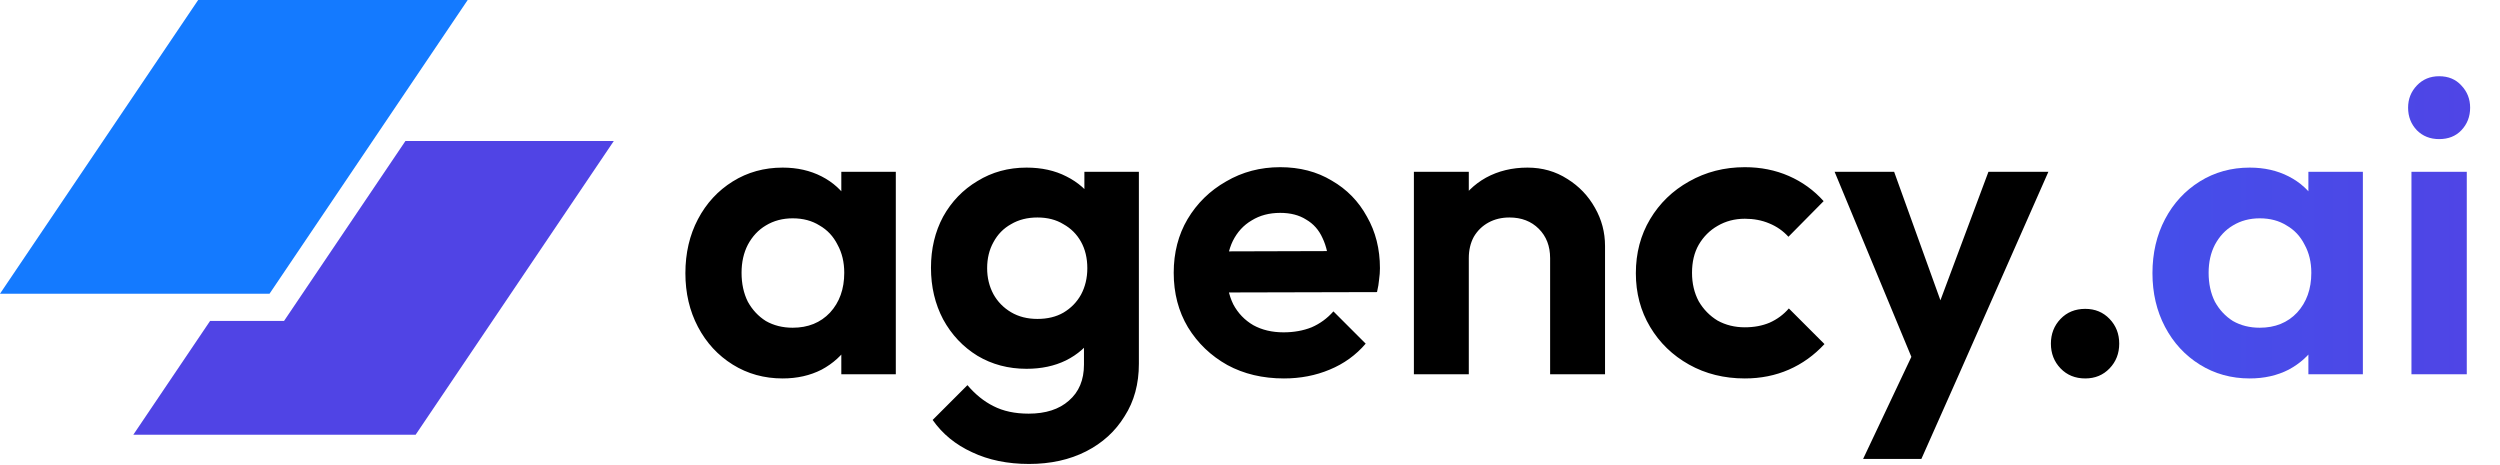
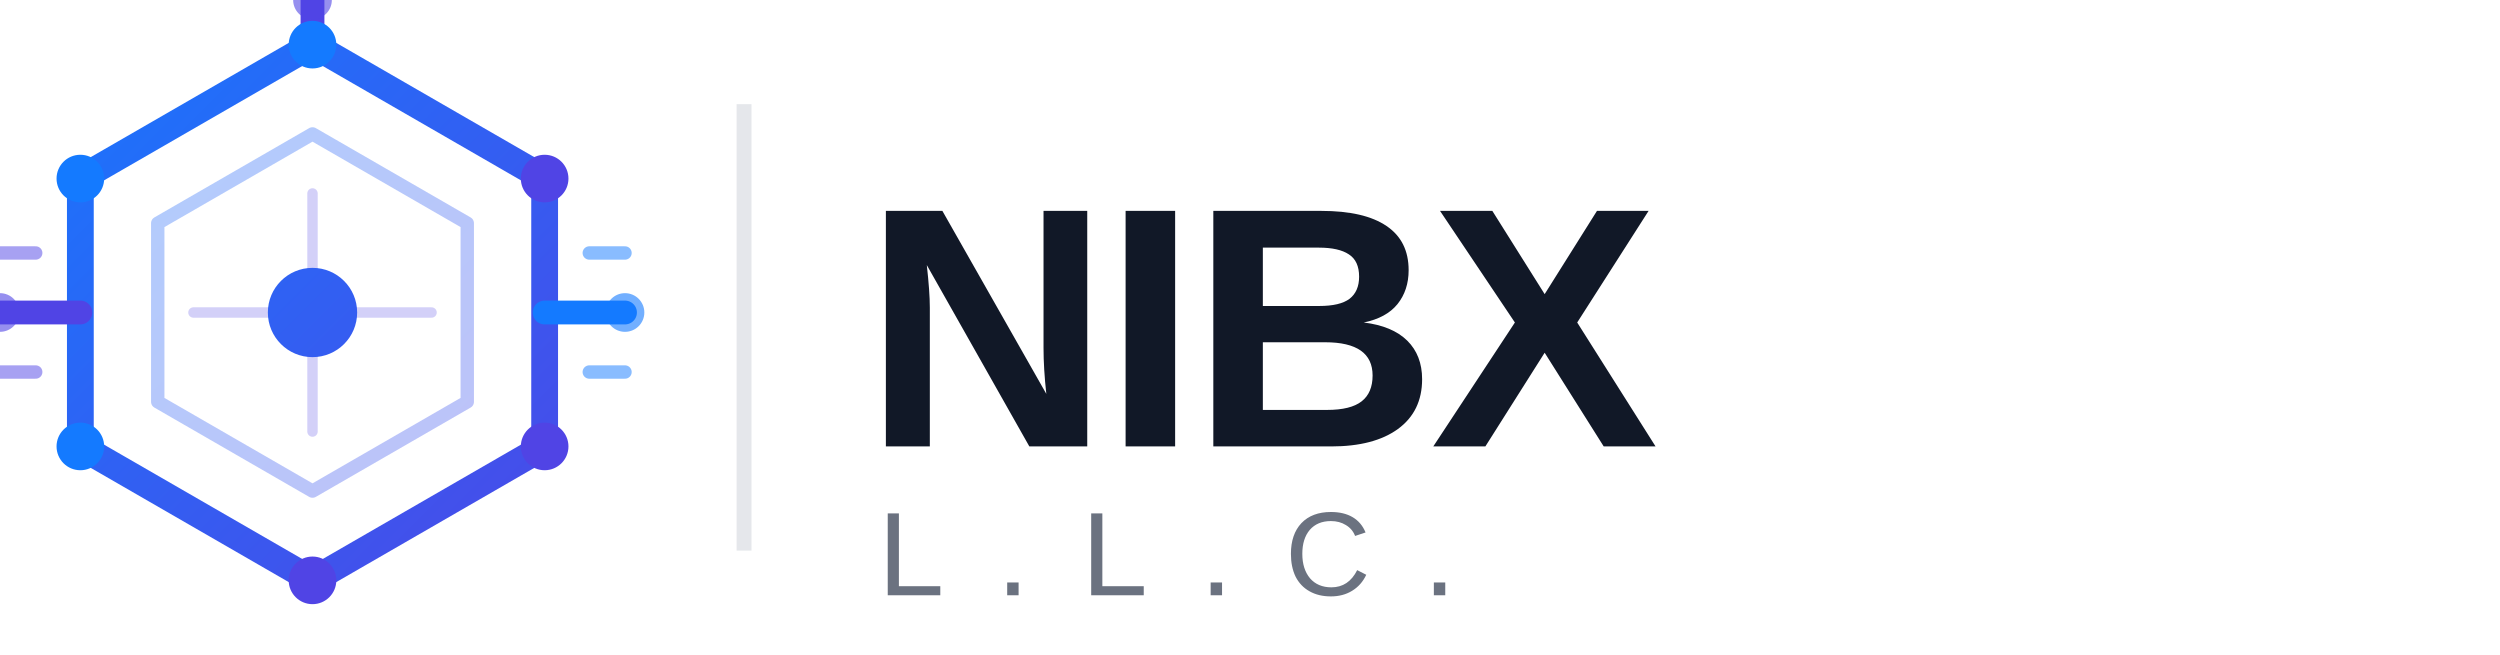
- <svg xmlns="http://www.w3.org/2000/svg" width="167" height="31" viewBox="0 0 167 31" fill="none">
-   <path d="M52.28 25.28C51.048 25.28 49.937 24.972 48.948 24.356C47.959 23.74 47.184 22.9 46.624 21.836C46.064 20.772 45.784 19.577 45.784 18.252C45.784 16.908 46.064 15.704 46.624 14.64C47.184 13.576 47.959 12.736 48.948 12.12C49.937 11.504 51.048 11.196 52.28 11.196C53.251 11.196 54.119 11.392 54.884 11.784C55.649 12.176 56.256 12.727 56.704 13.436C57.171 14.127 57.423 14.911 57.46 15.788V20.66C57.423 21.556 57.171 22.349 56.704 23.04C56.256 23.731 55.649 24.281 54.884 24.692C54.119 25.084 53.251 25.28 52.28 25.28ZM52.952 21.892C53.979 21.892 54.809 21.556 55.444 20.884C56.079 20.193 56.396 19.307 56.396 18.224C56.396 17.515 56.247 16.889 55.948 16.348C55.668 15.788 55.267 15.359 54.744 15.06C54.24 14.743 53.643 14.584 52.952 14.584C52.28 14.584 51.683 14.743 51.16 15.06C50.656 15.359 50.255 15.788 49.956 16.348C49.676 16.889 49.536 17.515 49.536 18.224C49.536 18.952 49.676 19.596 49.956 20.156C50.255 20.697 50.656 21.127 51.16 21.444C51.683 21.743 52.28 21.892 52.952 21.892ZM56.2 25V21.36L56.788 18.056L56.2 14.808V11.476H59.84V25H56.2ZM68.741 30.992C67.304 30.992 66.034 30.731 64.933 30.208C63.832 29.704 62.954 28.985 62.301 28.052L64.625 25.728C65.148 26.344 65.726 26.811 66.361 27.128C67.014 27.464 67.798 27.632 68.713 27.632C69.852 27.632 70.748 27.343 71.401 26.764C72.073 26.185 72.409 25.383 72.409 24.356V20.968L73.025 18L72.437 15.032V11.476H76.077V24.3C76.077 25.644 75.76 26.811 75.125 27.8C74.509 28.808 73.65 29.592 72.549 30.152C71.448 30.712 70.178 30.992 68.741 30.992ZM68.573 24.636C67.36 24.636 66.268 24.347 65.297 23.768C64.326 23.171 63.561 22.359 63.001 21.332C62.46 20.305 62.189 19.157 62.189 17.888C62.189 16.619 62.46 15.48 63.001 14.472C63.561 13.464 64.326 12.671 65.297 12.092C66.268 11.495 67.36 11.196 68.573 11.196C69.581 11.196 70.468 11.392 71.233 11.784C72.017 12.176 72.633 12.717 73.081 13.408C73.529 14.08 73.772 14.873 73.809 15.788V20.044C73.772 20.94 73.52 21.743 73.053 22.452C72.605 23.143 71.989 23.684 71.205 24.076C70.44 24.449 69.562 24.636 68.573 24.636ZM69.301 21.304C69.973 21.304 70.552 21.164 71.037 20.884C71.541 20.585 71.933 20.184 72.213 19.68C72.493 19.157 72.633 18.569 72.633 17.916C72.633 17.244 72.493 16.656 72.213 16.152C71.933 15.648 71.541 15.256 71.037 14.976C70.552 14.677 69.973 14.528 69.301 14.528C68.629 14.528 68.041 14.677 67.537 14.976C67.033 15.256 66.641 15.657 66.361 16.18C66.081 16.684 65.941 17.263 65.941 17.916C65.941 18.551 66.081 19.129 66.361 19.652C66.641 20.156 67.033 20.557 67.537 20.856C68.041 21.155 68.629 21.304 69.301 21.304ZM85.768 25.28C84.349 25.28 83.089 24.981 81.988 24.384C80.886 23.768 80.009 22.928 79.356 21.864C78.721 20.8 78.404 19.587 78.404 18.224C78.404 16.88 78.712 15.685 79.328 14.64C79.962 13.576 80.821 12.736 81.904 12.12C82.986 11.485 84.19 11.168 85.516 11.168C86.822 11.168 87.97 11.467 88.96 12.064C89.968 12.643 90.752 13.445 91.312 14.472C91.89 15.48 92.18 16.628 92.18 17.916C92.18 18.159 92.161 18.411 92.124 18.672C92.105 18.915 92.058 19.195 91.984 19.512L80.616 19.54V16.796L90.276 16.768L88.792 17.916C88.754 17.113 88.605 16.441 88.344 15.9C88.101 15.359 87.737 14.948 87.252 14.668C86.785 14.369 86.206 14.22 85.516 14.22C84.788 14.22 84.153 14.388 83.612 14.724C83.07 15.041 82.65 15.499 82.352 16.096C82.072 16.675 81.932 17.365 81.932 18.168C81.932 18.989 82.081 19.708 82.38 20.324C82.697 20.921 83.145 21.388 83.724 21.724C84.302 22.041 84.974 22.2 85.74 22.2C86.43 22.2 87.056 22.088 87.616 21.864C88.176 21.621 88.661 21.267 89.072 20.8L91.228 22.956C90.574 23.721 89.772 24.3 88.82 24.692C87.886 25.084 86.869 25.28 85.768 25.28ZM103.548 25V17.244C103.548 16.441 103.296 15.788 102.792 15.284C102.288 14.78 101.635 14.528 100.832 14.528C100.31 14.528 99.843 14.64 99.432 14.864C99.022 15.088 98.695 15.405 98.452 15.816C98.228 16.227 98.116 16.703 98.116 17.244L96.688 16.516C96.688 15.452 96.912 14.528 97.36 13.744C97.827 12.941 98.462 12.316 99.264 11.868C100.086 11.42 101.01 11.196 102.036 11.196C103.026 11.196 103.912 11.448 104.696 11.952C105.48 12.437 106.096 13.081 106.544 13.884C106.992 14.668 107.216 15.517 107.216 16.432V25H103.548ZM94.448 25V11.476H98.116V25H94.448ZM116.555 25.28C115.174 25.28 113.932 24.972 112.831 24.356C111.73 23.74 110.862 22.9 110.227 21.836C109.592 20.772 109.275 19.577 109.275 18.252C109.275 16.908 109.592 15.704 110.227 14.64C110.862 13.576 111.73 12.736 112.831 12.12C113.951 11.485 115.192 11.168 116.555 11.168C117.619 11.168 118.599 11.364 119.495 11.756C120.391 12.148 121.166 12.708 121.819 13.436L119.467 15.816C119.112 15.424 118.683 15.125 118.179 14.92C117.694 14.715 117.152 14.612 116.555 14.612C115.883 14.612 115.276 14.771 114.735 15.088C114.212 15.387 113.792 15.807 113.475 16.348C113.176 16.871 113.027 17.496 113.027 18.224C113.027 18.933 113.176 19.568 113.475 20.128C113.792 20.669 114.212 21.099 114.735 21.416C115.276 21.715 115.883 21.864 116.555 21.864C117.171 21.864 117.722 21.761 118.207 21.556C118.711 21.332 119.14 21.015 119.495 20.604L121.875 22.984C121.184 23.731 120.391 24.3 119.495 24.692C118.599 25.084 117.619 25.28 116.555 25.28ZM128.208 25.112L122.552 11.476H126.528L130.28 21.892H128.936L132.828 11.476H136.832L130.812 25.112H128.208ZM124.456 30.656L128.572 21.948L130.812 25.112L128.348 30.656H124.456ZM139.296 25.28C138.624 25.28 138.074 25.056 137.644 24.608C137.215 24.16 137 23.609 137 22.956C137 22.303 137.215 21.752 137.644 21.304C138.074 20.856 138.624 20.632 139.296 20.632C139.95 20.632 140.491 20.856 140.92 21.304C141.35 21.752 141.564 22.303 141.564 22.956C141.564 23.609 141.35 24.16 140.92 24.608C140.491 25.056 139.95 25.28 139.296 25.28Z" fill="black" />
-   <path d="M150.28 25.28C149.048 25.28 147.937 24.972 146.948 24.356C145.959 23.74 145.184 22.9 144.624 21.836C144.064 20.772 143.784 19.577 143.784 18.252C143.784 16.908 144.064 15.704 144.624 14.64C145.184 13.576 145.959 12.736 146.948 12.12C147.937 11.504 149.048 11.196 150.28 11.196C151.251 11.196 152.119 11.392 152.884 11.784C153.649 12.176 154.256 12.727 154.704 13.436C155.171 14.127 155.423 14.911 155.46 15.788V20.66C155.423 21.556 155.171 22.349 154.704 23.04C154.256 23.731 153.649 24.281 152.884 24.692C152.119 25.084 151.251 25.28 150.28 25.28ZM150.952 21.892C151.979 21.892 152.809 21.556 153.444 20.884C154.079 20.193 154.396 19.307 154.396 18.224C154.396 17.515 154.247 16.889 153.948 16.348C153.668 15.788 153.267 15.359 152.744 15.06C152.24 14.743 151.643 14.584 150.952 14.584C150.28 14.584 149.683 14.743 149.16 15.06C148.656 15.359 148.255 15.788 147.956 16.348C147.676 16.889 147.536 17.515 147.536 18.224C147.536 18.952 147.676 19.596 147.956 20.156C148.255 20.697 148.656 21.127 149.16 21.444C149.683 21.743 150.28 21.892 150.952 21.892ZM154.2 25V21.36L154.788 18.056L154.2 14.808V11.476H157.84V25H154.2ZM161.085 25V11.476H164.781V25H161.085ZM162.933 9.292C162.336 9.292 161.841 9.096 161.449 8.704C161.057 8.293 160.861 7.789 160.861 7.192C160.861 6.613 161.057 6.119 161.449 5.708C161.841 5.297 162.336 5.092 162.933 5.092C163.549 5.092 164.044 5.297 164.417 5.708C164.809 6.119 165.005 6.613 165.005 7.192C165.005 7.789 164.809 8.293 164.417 8.704C164.044 9.096 163.549 9.292 162.933 9.292Z" fill="url(#paint0_linear_8790_4618)" />
-   <path d="M13.237 0H31.242L18.005 19.62H0L13.237 0Z" fill="#147AFF" />
-   <path d="M14.033 21.44L8.906 29.039H27.765L41.002 9.419H27.083L18.973 21.44H14.033Z" fill="#5044E5" />
+ <svg xmlns="http://www.w3.org/2000/svg" width="168" height="44" viewBox="0 0 168 44" fill="none">
  <defs>
-     <linearGradient id="paint0_linear_8790_4618" x1="45" y1="14.5" x2="167" y2="14.5" gradientUnits="userSpaceOnUse">
+     <linearGradient id="nibx-g-l" x1="0" y1="0" x2="42" y2="42" gradientUnits="userSpaceOnUse">
      <stop stop-color="#147AFF" />
      <stop offset="1" stop-color="#5044E5" />
    </linearGradient>
  </defs>
+   <polygon points="21,3 36.6,12 36.6,30 21,39 5.4,30 5.4,12" stroke="url(#nibx-g-l)" stroke-width="1.8" stroke-linejoin="round" fill="none" />
+   <polygon points="21,9 31.4,15 31.4,27 21,33 10.6,27 10.6,15" stroke="url(#nibx-g-l)" stroke-width="0.9" stroke-linejoin="round" fill="none" opacity="0.35" />
+   <line x1="0" y1="21" x2="5.4" y2="21" stroke="#5044E5" stroke-width="1.6" stroke-linecap="round" />
+   <line x1="36.6" y1="21" x2="42" y2="21" stroke="#147AFF" stroke-width="1.6" stroke-linecap="round" />
+   <line x1="21" y1="0" x2="21" y2="3" stroke="#5044E5" stroke-width="1.6" stroke-linecap="round" />
+   <line x1="0" y1="17" x2="2.4" y2="17" stroke="#5044E5" stroke-width="0.9" stroke-linecap="round" opacity="0.5" />
+   <line x1="0" y1="25" x2="2.4" y2="25" stroke="#5044E5" stroke-width="0.9" stroke-linecap="round" opacity="0.5" />
+   <line x1="39.6" y1="17" x2="42" y2="17" stroke="#147AFF" stroke-width="0.9" stroke-linecap="round" opacity="0.5" />
+   <line x1="39.6" y1="25" x2="42" y2="25" stroke="#147AFF" stroke-width="0.9" stroke-linecap="round" opacity="0.5" />
+   <circle cx="21" cy="3" r="1.6" fill="#147AFF" />
+   <circle cx="36.6" cy="12" r="1.6" fill="#5044E5" />
+   <circle cx="36.6" cy="30" r="1.6" fill="#5044E5" />
+   <circle cx="21" cy="39" r="1.6" fill="#5044E5" />
+   <circle cx="5.4" cy="30" r="1.6" fill="#147AFF" />
+   <circle cx="5.4" cy="12" r="1.6" fill="#147AFF" />
+   <circle cx="0" cy="21" r="1.3" fill="#5044E5" opacity="0.6" />
+   <circle cx="42" cy="21" r="1.3" fill="#147AFF" opacity="0.6" />
+   <circle cx="21" cy="0" r="1.3" fill="#5044E5" opacity="0.6" />
+   <line x1="13" y1="21" x2="29" y2="21" stroke="#5044E5" stroke-width="0.7" stroke-linecap="round" opacity="0.25" />
+   <line x1="21" y1="13" x2="21" y2="29" stroke="#5044E5" stroke-width="0.7" stroke-linecap="round" opacity="0.25" />
+   <circle cx="21" cy="21" r="3" fill="url(#nibx-g-l)" />
+   <line x1="50" y1="7" x2="50" y2="37" stroke="#E5E7EB" stroke-width="1" />
+   <text x="58" y="30" font-family="'Arial Black','Arial',sans-serif" font-weight="900" font-size="23" fill="#111827" letter-spacing="-0.5">NIBX</text>
+   <text x="59" y="40" font-family="'Arial','Helvetica',sans-serif" font-weight="500" font-size="8" fill="#6B7280" letter-spacing="3.5">L.L.C.</text>
</svg>
